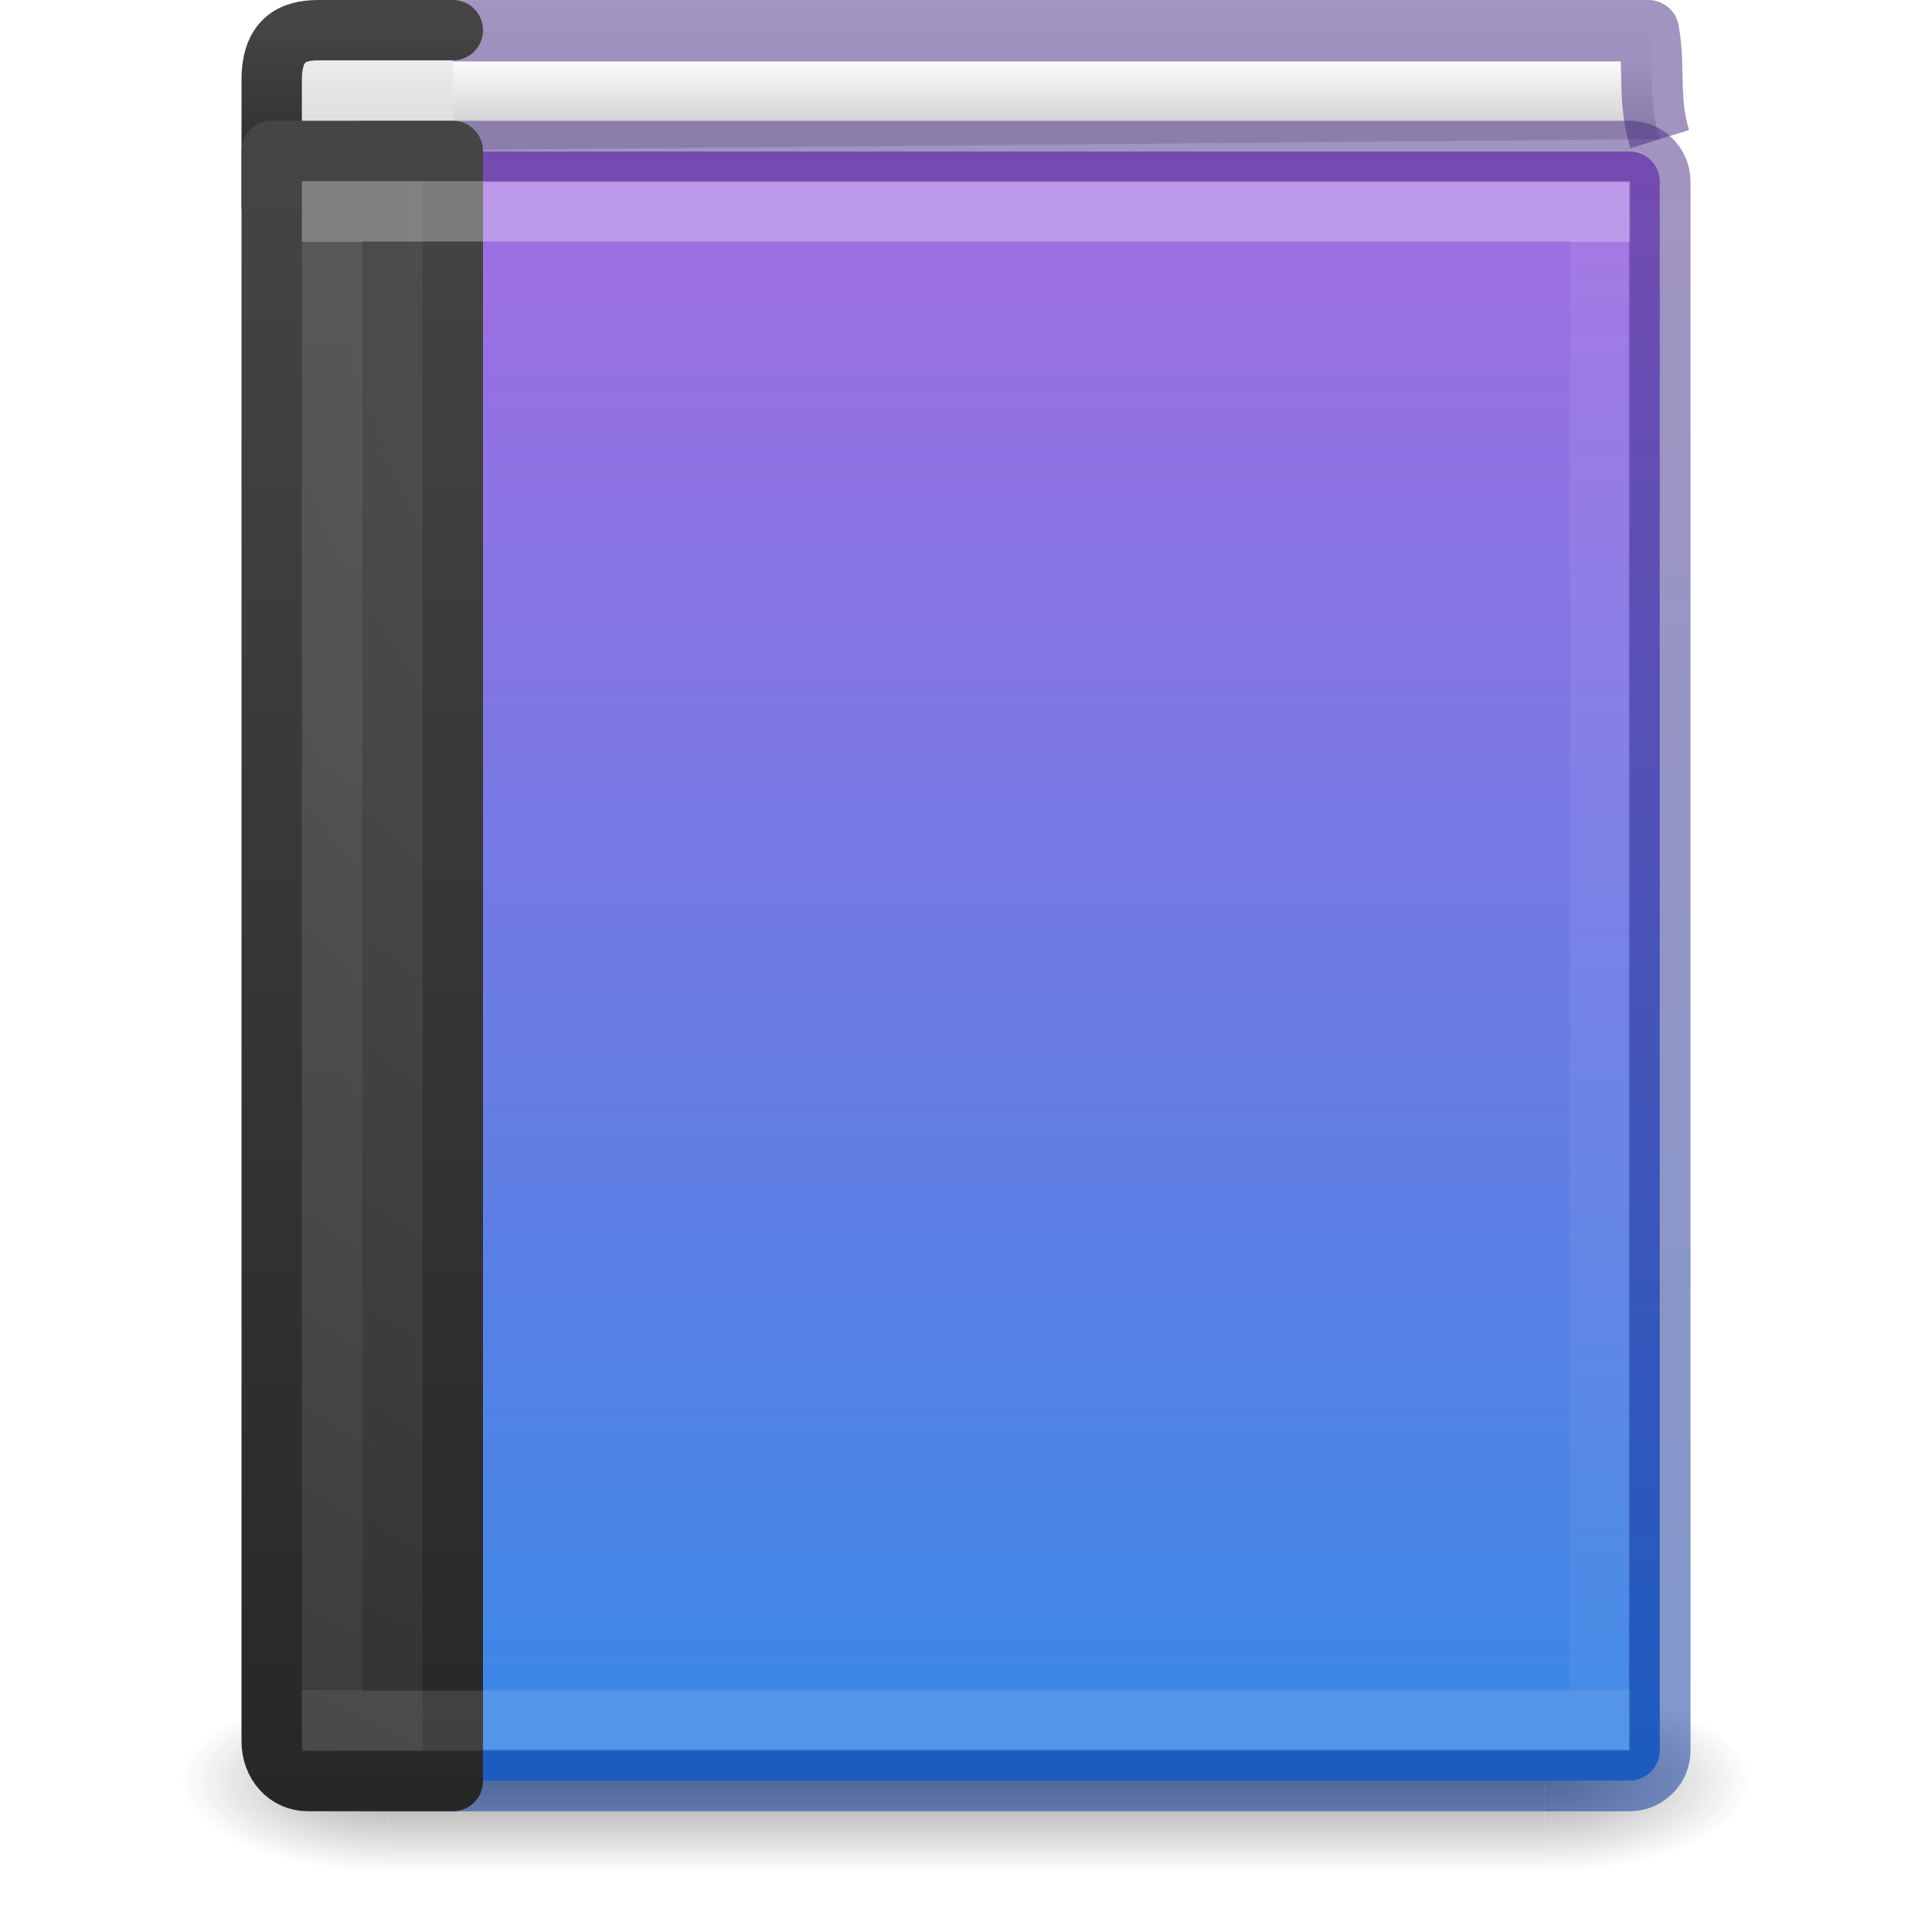
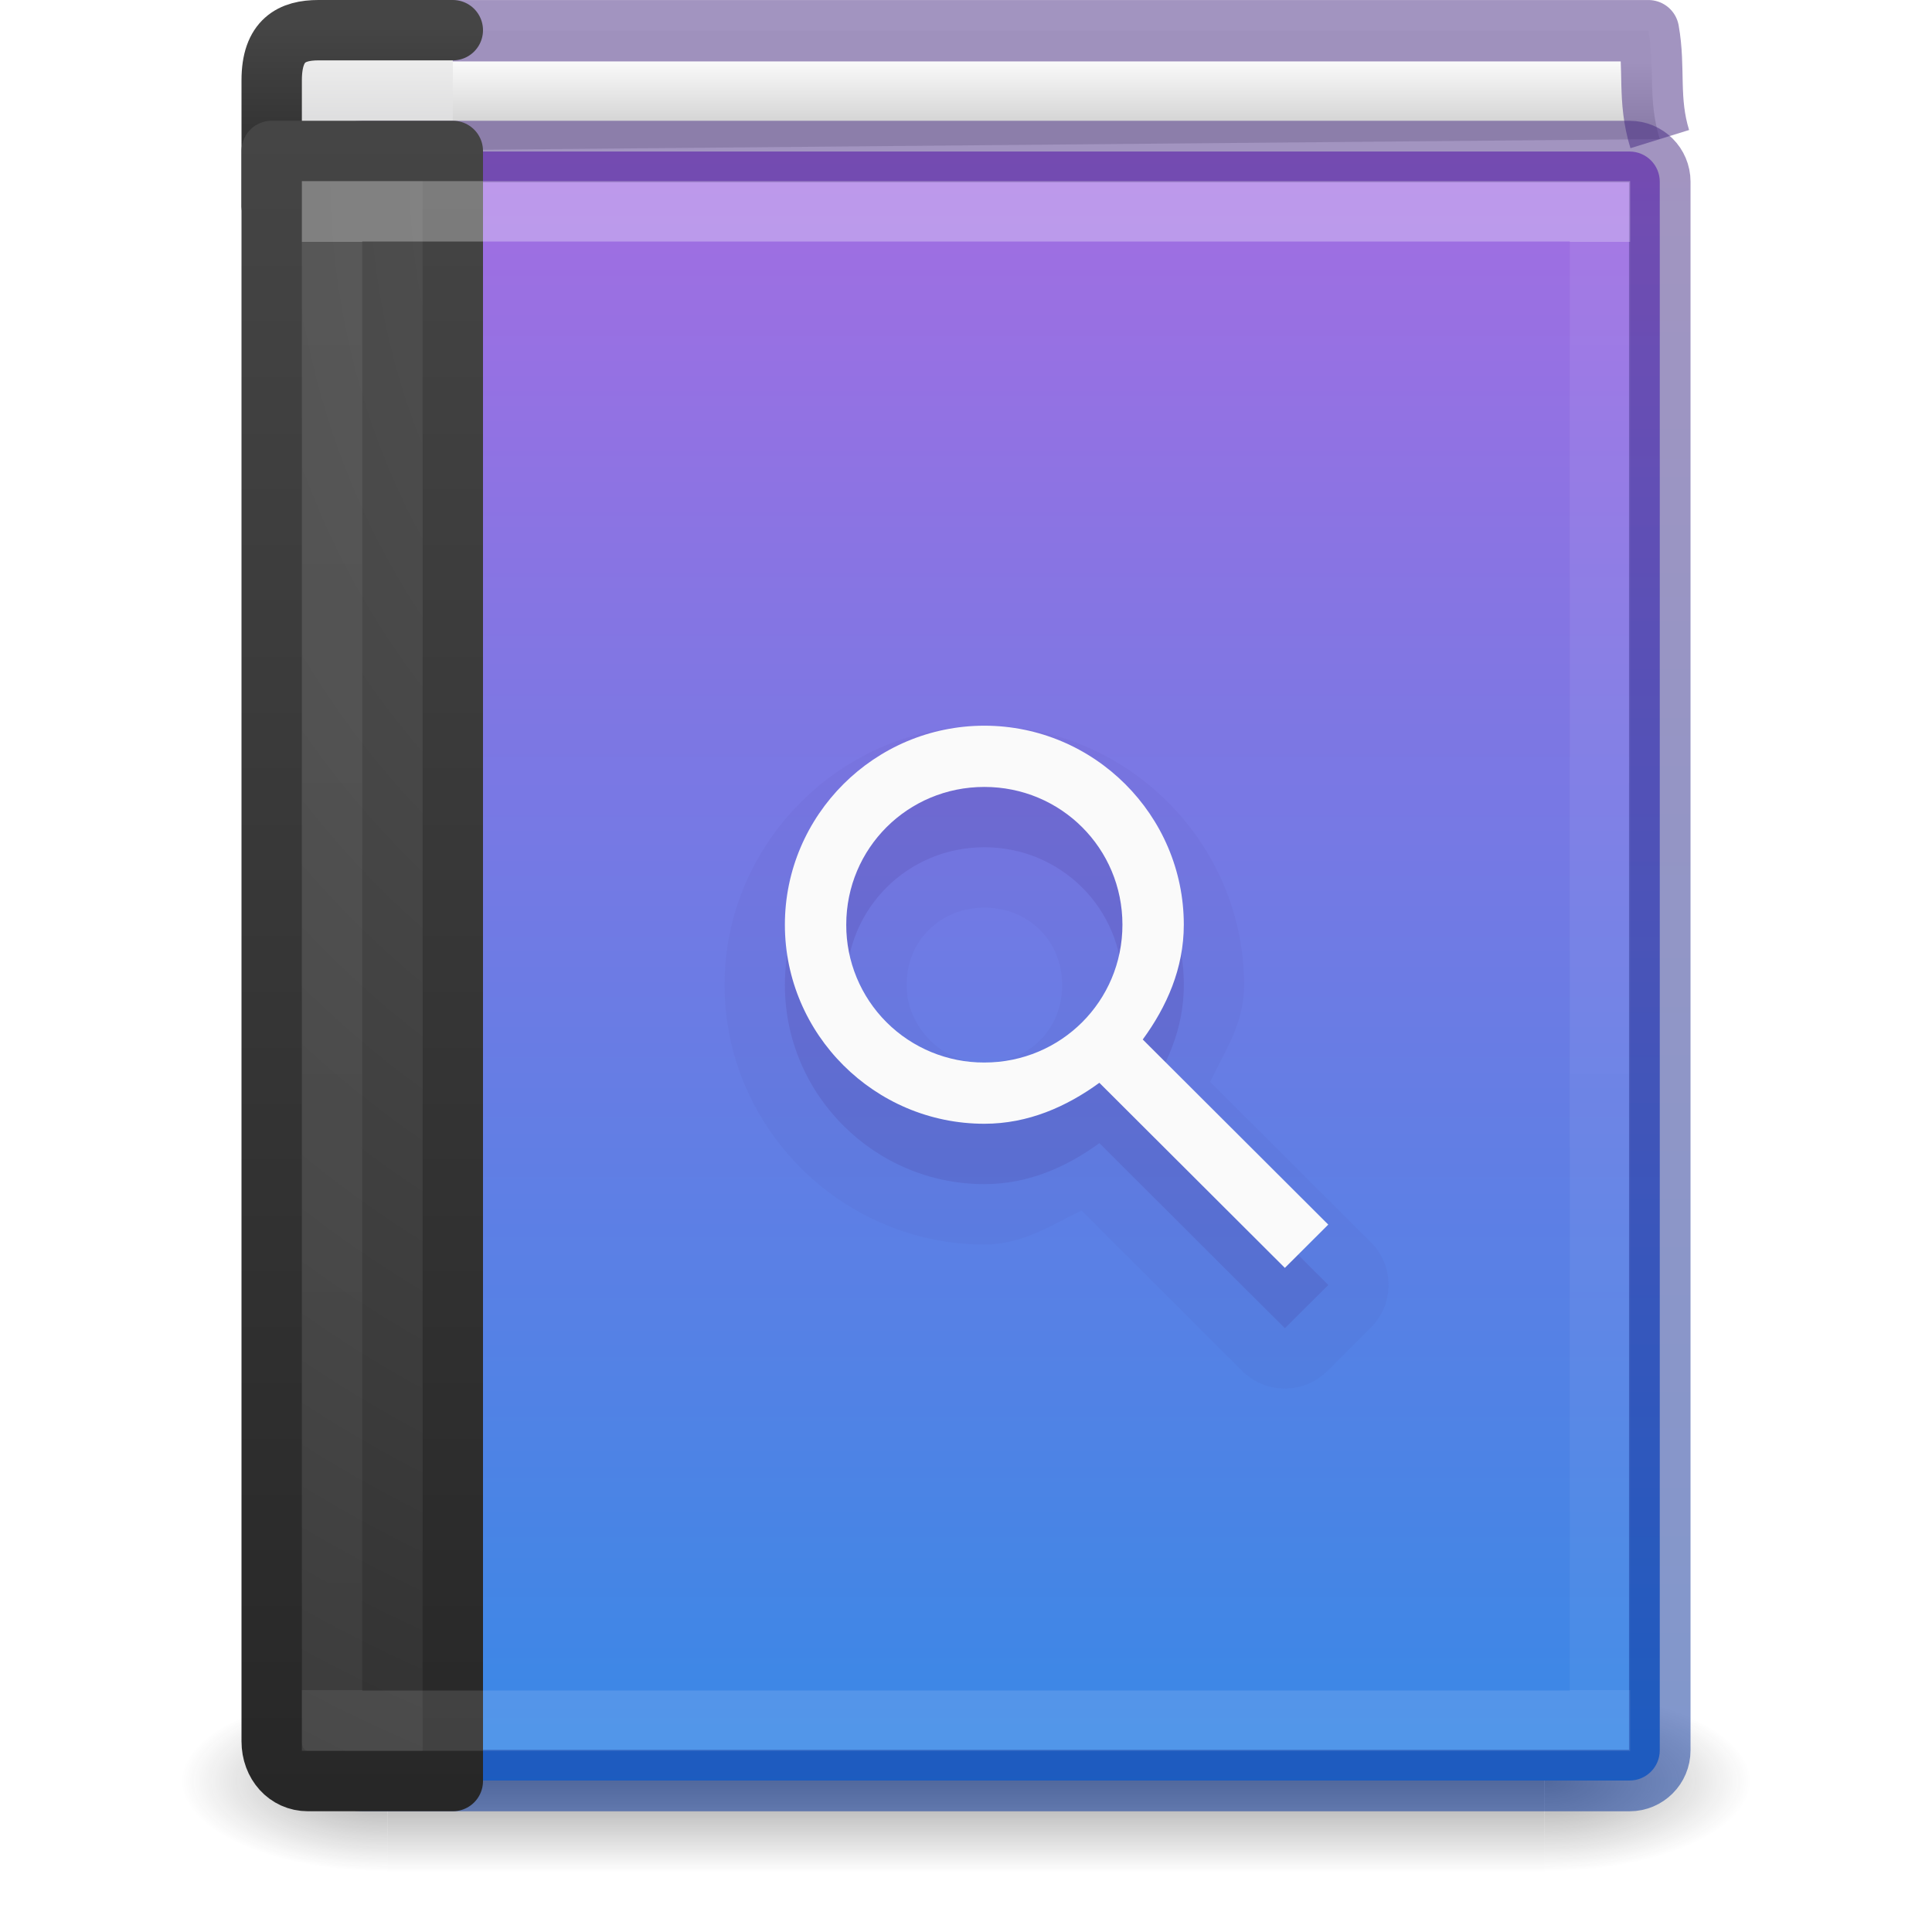
<svg xmlns="http://www.w3.org/2000/svg" xmlns:xlink="http://www.w3.org/1999/xlink" version="1.1" width="32" height="32" id="svg3194">
  <defs id="defs3196">
    <linearGradient x1="24" y1="6.24" x2="24" y2="41.76" id="linearGradient3075" xlink:href="#linearGradient3731" gradientUnits="userSpaceOnUse" gradientTransform="matrix(0.5675676,0,0,0.6756757,2.378379,-0.2162088)" />
    <linearGradient id="linearGradient3731">
      <stop id="stop3733" style="stop-color:#ffffff;stop-opacity:1" offset="0" />
      <stop id="stop3735" style="stop-color:#ffffff;stop-opacity:0.235" offset="0" />
      <stop id="stop3737" style="stop-color:#ffffff;stop-opacity:0.157" offset="1" />
      <stop id="stop3739" style="stop-color:#ffffff;stop-opacity:0.392" offset="1" />
    </linearGradient>
    <radialGradient cx="7.496" cy="8.45" r="20" fx="7.496" fy="8.45" id="radialGradient3078" xlink:href="#linearGradient2867-449-88-871-390-598-476-591-434-148-57-177-641-289-620-227-114-444-680-744-8" gradientUnits="userSpaceOnUse" gradientTransform="matrix(1.165708e-8,1.617916,-1.483354,-2.9808191e-8,28.73406,-9.224092)" />
    <linearGradient id="linearGradient2867-449-88-871-390-598-476-591-434-148-57-177-641-289-620-227-114-444-680-744-8">
      <stop id="stop5430-8" style="stop-color:#5f5f5f;stop-opacity:1" offset="0" />
      <stop id="stop5432-3" style="stop-color:#4f4f4f;stop-opacity:1" offset="0.262" />
      <stop id="stop5434-1" style="stop-color:#3b3b3b;stop-opacity:1" offset="0.705" />
      <stop id="stop5436-8" style="stop-color:#2b2b2b;stop-opacity:1" offset="1" />
    </linearGradient>
    <linearGradient x1="24" y1="44" x2="24" y2="3.899" id="linearGradient3080" xlink:href="#linearGradient3707-319-631-407-324-616-674-812-821-107-178-392-400-6" gradientUnits="userSpaceOnUse" gradientTransform="matrix(0.6,0,0,0.6923077,1.800001,-0.6153847)" />
    <linearGradient id="linearGradient3707-319-631-407-324-616-674-812-821-107-178-392-400-6">
      <stop id="stop5440-4" style="stop-color:#272727;stop-opacity:1" offset="0" />
      <stop id="stop5442-3" style="stop-color:#454545;stop-opacity:1" offset="1" />
    </linearGradient>
    <linearGradient x1="10.654" y1="1" x2="10.654" y2="3" id="linearGradient3088" xlink:href="#linearGradient2346" gradientUnits="userSpaceOnUse" gradientTransform="matrix(0.6,0,0,0.7500046,0.6000147,0.1249794)" />
    <linearGradient id="linearGradient2346">
      <stop id="stop2348" style="stop-color:#eeeeee;stop-opacity:1" offset="0" />
      <stop id="stop2350" style="stop-color:#d9d9da;stop-opacity:1" offset="1" />
    </linearGradient>
    <linearGradient x1="24" y1="44" x2="24" y2="3.899" id="linearGradient3090" xlink:href="#linearGradient3707-319-631-407-324-616-674-812-821-107-178-392-400-6-2" gradientUnits="userSpaceOnUse" gradientTransform="matrix(0.6,0,0,0.07692307,1.800171,0.1538464)" />
    <linearGradient id="linearGradient3707-319-631-407-324-616-674-812-821-107-178-392-400-6-2">
      <stop id="stop5440-4-8" style="stop-color:#272727;stop-opacity:1" offset="0" />
      <stop id="stop5442-3-8" style="stop-color:#454545;stop-opacity:1" offset="1" />
    </linearGradient>
    <radialGradient cx="4.993" cy="43.5" r="2.5" fx="4.993" fy="43.5" id="radialGradient2976" xlink:href="#linearGradient3688-166-749" gradientUnits="userSpaceOnUse" gradientTransform="matrix(2.003784,0,0,1.4,27.98813,-17.4)" />
    <linearGradient id="linearGradient3688-166-749">
      <stop id="stop2883" style="stop-color:#181818;stop-opacity:1" offset="0" />
      <stop id="stop2885" style="stop-color:#181818;stop-opacity:0" offset="1" />
    </linearGradient>
    <radialGradient cx="4.993" cy="43.5" r="2.5" fx="4.993" fy="43.5" id="radialGradient2978" xlink:href="#linearGradient3688-464-309" gradientUnits="userSpaceOnUse" gradientTransform="matrix(2.003784,0,0,1.4,-20.01187,-104.4)" />
    <linearGradient id="linearGradient3688-464-309">
      <stop id="stop2889" style="stop-color:#181818;stop-opacity:1" offset="0" />
      <stop id="stop2891" style="stop-color:#181818;stop-opacity:0" offset="1" />
    </linearGradient>
    <linearGradient x1="25.058" y1="47.028" x2="25.058" y2="39.999" id="linearGradient2980" xlink:href="#linearGradient3702-501-757" gradientUnits="userSpaceOnUse" />
    <linearGradient id="linearGradient3702-501-757">
      <stop id="stop2895" style="stop-color:#181818;stop-opacity:0" offset="0" />
      <stop id="stop2897" style="stop-color:#181818;stop-opacity:1" offset="0.5" />
      <stop id="stop2899" style="stop-color:#181818;stop-opacity:0" offset="1" />
    </linearGradient>
    <linearGradient id="linearGradient4323">
      <stop offset="0" style="stop-color:#fafafa;stop-opacity:1" id="stop4325" />
      <stop offset="1" style="stop-color:#d4d4d4;stop-opacity:1" id="stop4327" />
    </linearGradient>
    <linearGradient xlink:href="#linearGradient5558" id="linearGradient4337" gradientUnits="userSpaceOnUse" gradientTransform="translate(-60.3553,-18.04869)" x1="72.062" y1="20.129" x2="72.062" y2="47.993" />
    <linearGradient xlink:href="#linearGradient4323" id="linearGradient4362" gradientUnits="userSpaceOnUse" gradientTransform="matrix(1.348499,0,0,2.041836,-59.07053,-23.56702)" x1="54.353" y1="12.041" x2="54.353" y2="12.542" />
    <linearGradient id="linearGradient5558">
      <stop id="stop5554" offset="0" style="stop-color:#a56de2;stop-opacity:1" />
      <stop id="stop5556" offset="1" style="stop-color:#3689e6;stop-opacity:1" />
    </linearGradient>
    <linearGradient id="linearGradient874">
      <stop id="stop870" offset="0" style="stop-color:#002e99;stop-opacity:1" />
      <stop id="stop872" offset="1" style="stop-color:#452981;stop-opacity:1" />
    </linearGradient>
    <linearGradient gradientUnits="userSpaceOnUse" y2="2.424" x2="21.874" y1="29.835" x1="21.874" id="linearGradient987" xlink:href="#linearGradient874" />
  </defs>
  <g style="display:inline" id="g2036" transform="matrix(0.6499997,0,0,0.3333336,0.3999997,15.33333)">
    <g style="opacity:0.4" id="g3712" transform="matrix(1.052632,0,0,1.285713,-1.263158,-13.42854)">
      <rect style="fill:url(#radialGradient2976);fill-opacity:1;stroke:none" id="rect2801" y="40" x="38" height="7" width="5" />
      <rect style="fill:url(#radialGradient2978);fill-opacity:1;stroke:none" id="rect3696" transform="scale(-1,-1)" y="-47" x="-10" height="7" width="5" />
      <rect style="fill:url(#linearGradient2980);fill-opacity:1;stroke:none" id="rect3700" y="40" x="10" height="7" width="28" />
    </g>
  </g>
  <path style="display:inline;fill:url(#linearGradient4362);fill-opacity:1;stroke:#452981;stroke-width:1.017;stroke-linecap:butt;stroke-linejoin:round;stroke-miterlimit:0;stroke-dasharray:none;stroke-dashoffset:0;stroke-opacity:0.498;color:#000000;clip-rule:nonzero;overflow:visible;visibility:visible;opacity:1;isolation:auto;mix-blend-mode:normal;color-interpolation:sRGB;color-interpolation-filters:linearRGB;solid-color:#000000;solid-opacity:1;fill-rule:nonzero;filter-blend-mode:normal;filter-gaussianBlur-deviation:0;color-rendering:auto;image-rendering:auto;shape-rendering:auto;text-rendering:auto;enable-background:accumulate" id="path2723" d="M 27.491,2.304 C 27.288,1.649 27.415,1.133 27.303,0.509 l -20.794,0 0.123,1.983" />
  <path style="color:#000000;display:inline;overflow:visible;visibility:visible;fill:url(#linearGradient3088);fill-opacity:1;fill-rule:nonzero;stroke:url(#linearGradient3090);stroke-width:1;stroke-linecap:round;stroke-linejoin:round;stroke-miterlimit:4;stroke-dasharray:none;stroke-dashoffset:0;stroke-opacity:1;marker:none;enable-background:accumulate" id="rect5505-21-3-9" d="m 7.5,3.5 -2.4,0 C 4.758,3.5 4.5,3.468 4.5,3.427 l 0,-2.097 c 0,-0.666 0.335,-0.83 0.775,-0.83 l 2.225,0" />
  <rect style="display:inline;fill:url(#linearGradient4337);fill-opacity:1;stroke:url(#linearGradient987);stroke-width:1.019;stroke-linecap:round;stroke-linejoin:round;stroke-miterlimit:0;stroke-dasharray:none;stroke-dashoffset:0;stroke-opacity:0.498;color:#000000;clip-rule:nonzero;overflow:visible;visibility:visible;opacity:1;isolation:auto;mix-blend-mode:normal;color-interpolation:sRGB;color-interpolation-filters:linearRGB;solid-color:#000000;solid-opacity:1;fill-rule:nonzero;filter-blend-mode:normal;filter-gaussianBlur-deviation:0;color-rendering:auto;image-rendering:auto;shape-rendering:auto;text-rendering:auto;enable-background:accumulate" id="rect2719" y="2.51" x="5.51" ry="0.5" rx="0.5" height="26.981" width="21.981" />
  <path style="color:#000000;display:inline;overflow:visible;visibility:visible;fill:url(#radialGradient3078);fill-opacity:1;fill-rule:nonzero;stroke:url(#linearGradient3080);stroke-width:1;stroke-linecap:round;stroke-linejoin:round;stroke-miterlimit:4;stroke-dasharray:none;stroke-dashoffset:0;stroke-opacity:1;marker:none;enable-background:accumulate" id="rect5505-21-3" d="m 7.5,2.5 c 0,0 0,18.774 0,27 l -2.4,0 c -0.343,0 -0.6,-0.286 -0.6,-0.659 l 0,-26.341 z" />
  <rect style="opacity:0.3;fill:none;stroke:url(#linearGradient3075);stroke-width:1;stroke-linecap:round;stroke-linejoin:miter;stroke-miterlimit:4;stroke-dasharray:none;stroke-dashoffset:0;stroke-opacity:1" id="rect6741-0" y="3.5" x="5.5" height="25" width="21" />
+   <path style="color:#000000;font-weight:400;line-height:normal;font-family:sans-serif;text-indent:0;text-align:start;text-decoration:none;text-decoration-line:none;text-decoration-style:solid;text-decoration-color:#000000;text-transform:none;white-space:normal;overflow:visible;opacity:0.05;isolation:auto;mix-blend-mode:normal;fill:#452981;fill-rule:evenodd;stroke-width:0.501" d="M 16.305,12.02 C 13.943,12.02 12,13.956 12,16.316 c 0,2.36 1.943,4.297 4.305,4.297 0.635,0 1.101,-0.318 1.609,-0.562 l 2.66,2.656 c 0.39,0.389 1.022,0.389 1.412,0 l 0.719,-0.717 c 0.391,-0.39 0.392,-1.023 0.002,-1.414 l -2.662,-2.656 c 0.244,-0.507 0.562,-0.971 0.562,-1.604 0,-2.36 -1.941,-4.297 -4.303,-4.297 z m 0,3.014 c 0.735,0 1.287,0.553 1.287,1.283 0,0.731 -0.551,1.281 -1.287,1.281 -0.656,0.039 -1.29,-0.569 -1.289,-1.281 0,-0.73 0.554,-1.283 1.289,-1.283 z" id="path5617-5-5" />
+   <path id="path5617-6" style="color:#000000;font-weight:400;line-height:normal;font-family:sans-serif;text-indent:0;text-align:start;text-decoration:none;text-decoration-line:none;text-decoration-style:solid;text-decoration-color:#000000;text-transform:none;white-space:normal;overflow:visible;isolation:auto;mix-blend-mode:normal;vector-effect:none;fill:#452981;fill-opacity:1;fill-rule:evenodd;stroke-width:0.501;stroke-linecap:butt;stroke-linejoin:miter;stroke-miterlimit:4;stroke-dasharray:none;stroke-dashoffset:0;stroke-opacity:1;opacity:0.15" overflow="visible" font-weight="400" d="m 16.304,13.019 c -1.819,0 -3.304,1.482 -3.304,3.297 0,1.815 1.485,3.297 3.304,3.297 0.724,0 1.36,-0.281 1.905,-0.679 l 3.073,3.066 0.719,-0.717 -3.073,-3.066 c 0.398,-0.544 0.68,-1.179 0.68,-1.901 0,-1.815 -1.485,-3.297 -3.304,-3.297 z m 0,1.014 c 1.269,0 2.287,1.016 2.287,2.282 0,1.266 -1.018,2.282 -2.287,2.282 a 2.28,2.275 0 0 1 -2.287,-2.282 c 0,-1.266 1.018,-2.282 2.287,-2.282 z" />
+   <g style="fill:#fafafa" transform="matrix(0.5082736,0,0,0.5071724,-147.6144,139.8272)" id="g5619">
+     <path d="m 322.5,-252 c -3.578,0 -6.5,2.922 -6.5,6.5 0,3.578 2.922,6.5 6.5,6.5 1.424,0 2.675,-0.555 3.748,-1.338 l 6.045,6.045 1.414,-1.414 -6.045,-6.045 c 0.783,-1.073 1.338,-2.324 1.338,-3.748 0,-3.578 -2.922,-6.5 -6.5,-6.5 z m 0,2 c 2.497,0 4.5,2.003 4.5,4.5 0,2.497 -2.003,4.5 -4.5,4.5 a 4.485,4.485 0 0 1 -4.5,-4.5 c 0,-2.497 2.003,-4.5 4.5,-4.5 z" font-weight="400" overflow="visible" style="color:#000000;font-weight:400;line-height:normal;font-family:sans-serif;text-indent:0;text-align:start;text-decoration:none;text-decoration-line:none;text-decoration-style:solid;text-decoration-color:#000000;text-transform:none;white-space:normal;overflow:visible;isolation:auto;mix-blend-mode:normal;fill:#fafafa;fill-rule:evenodd" id="path5617" />
+   </g>
</svg>
